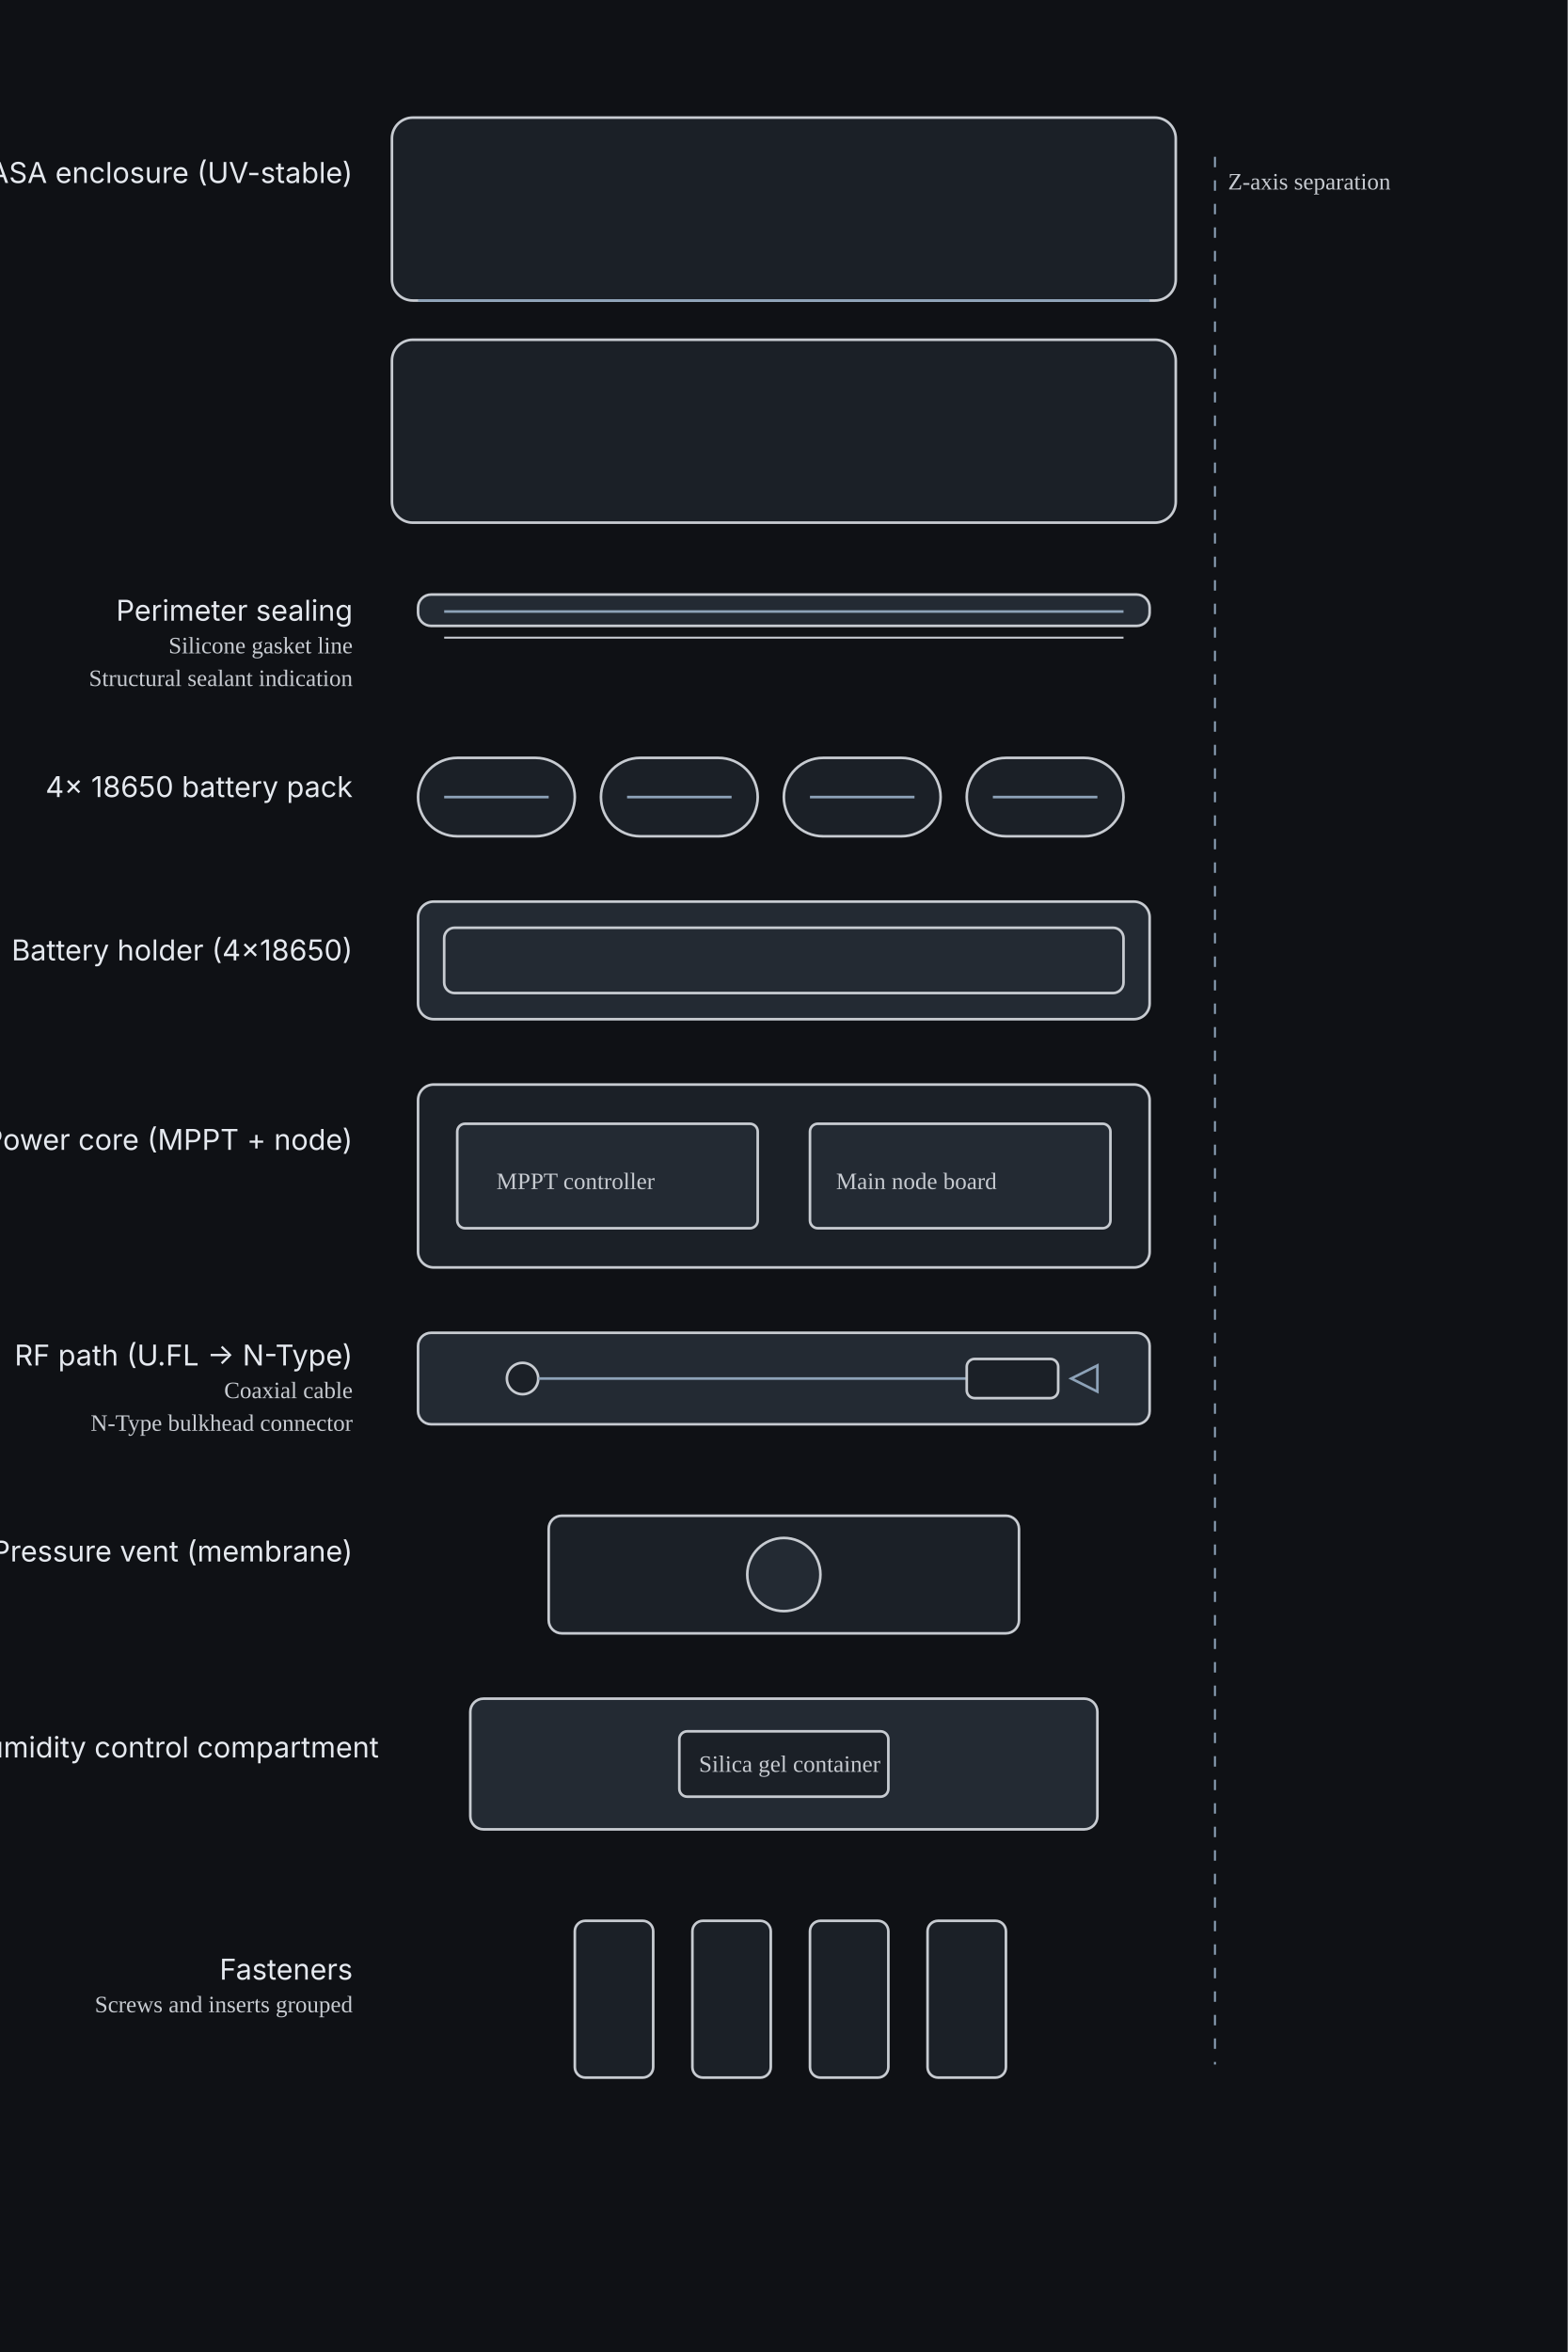
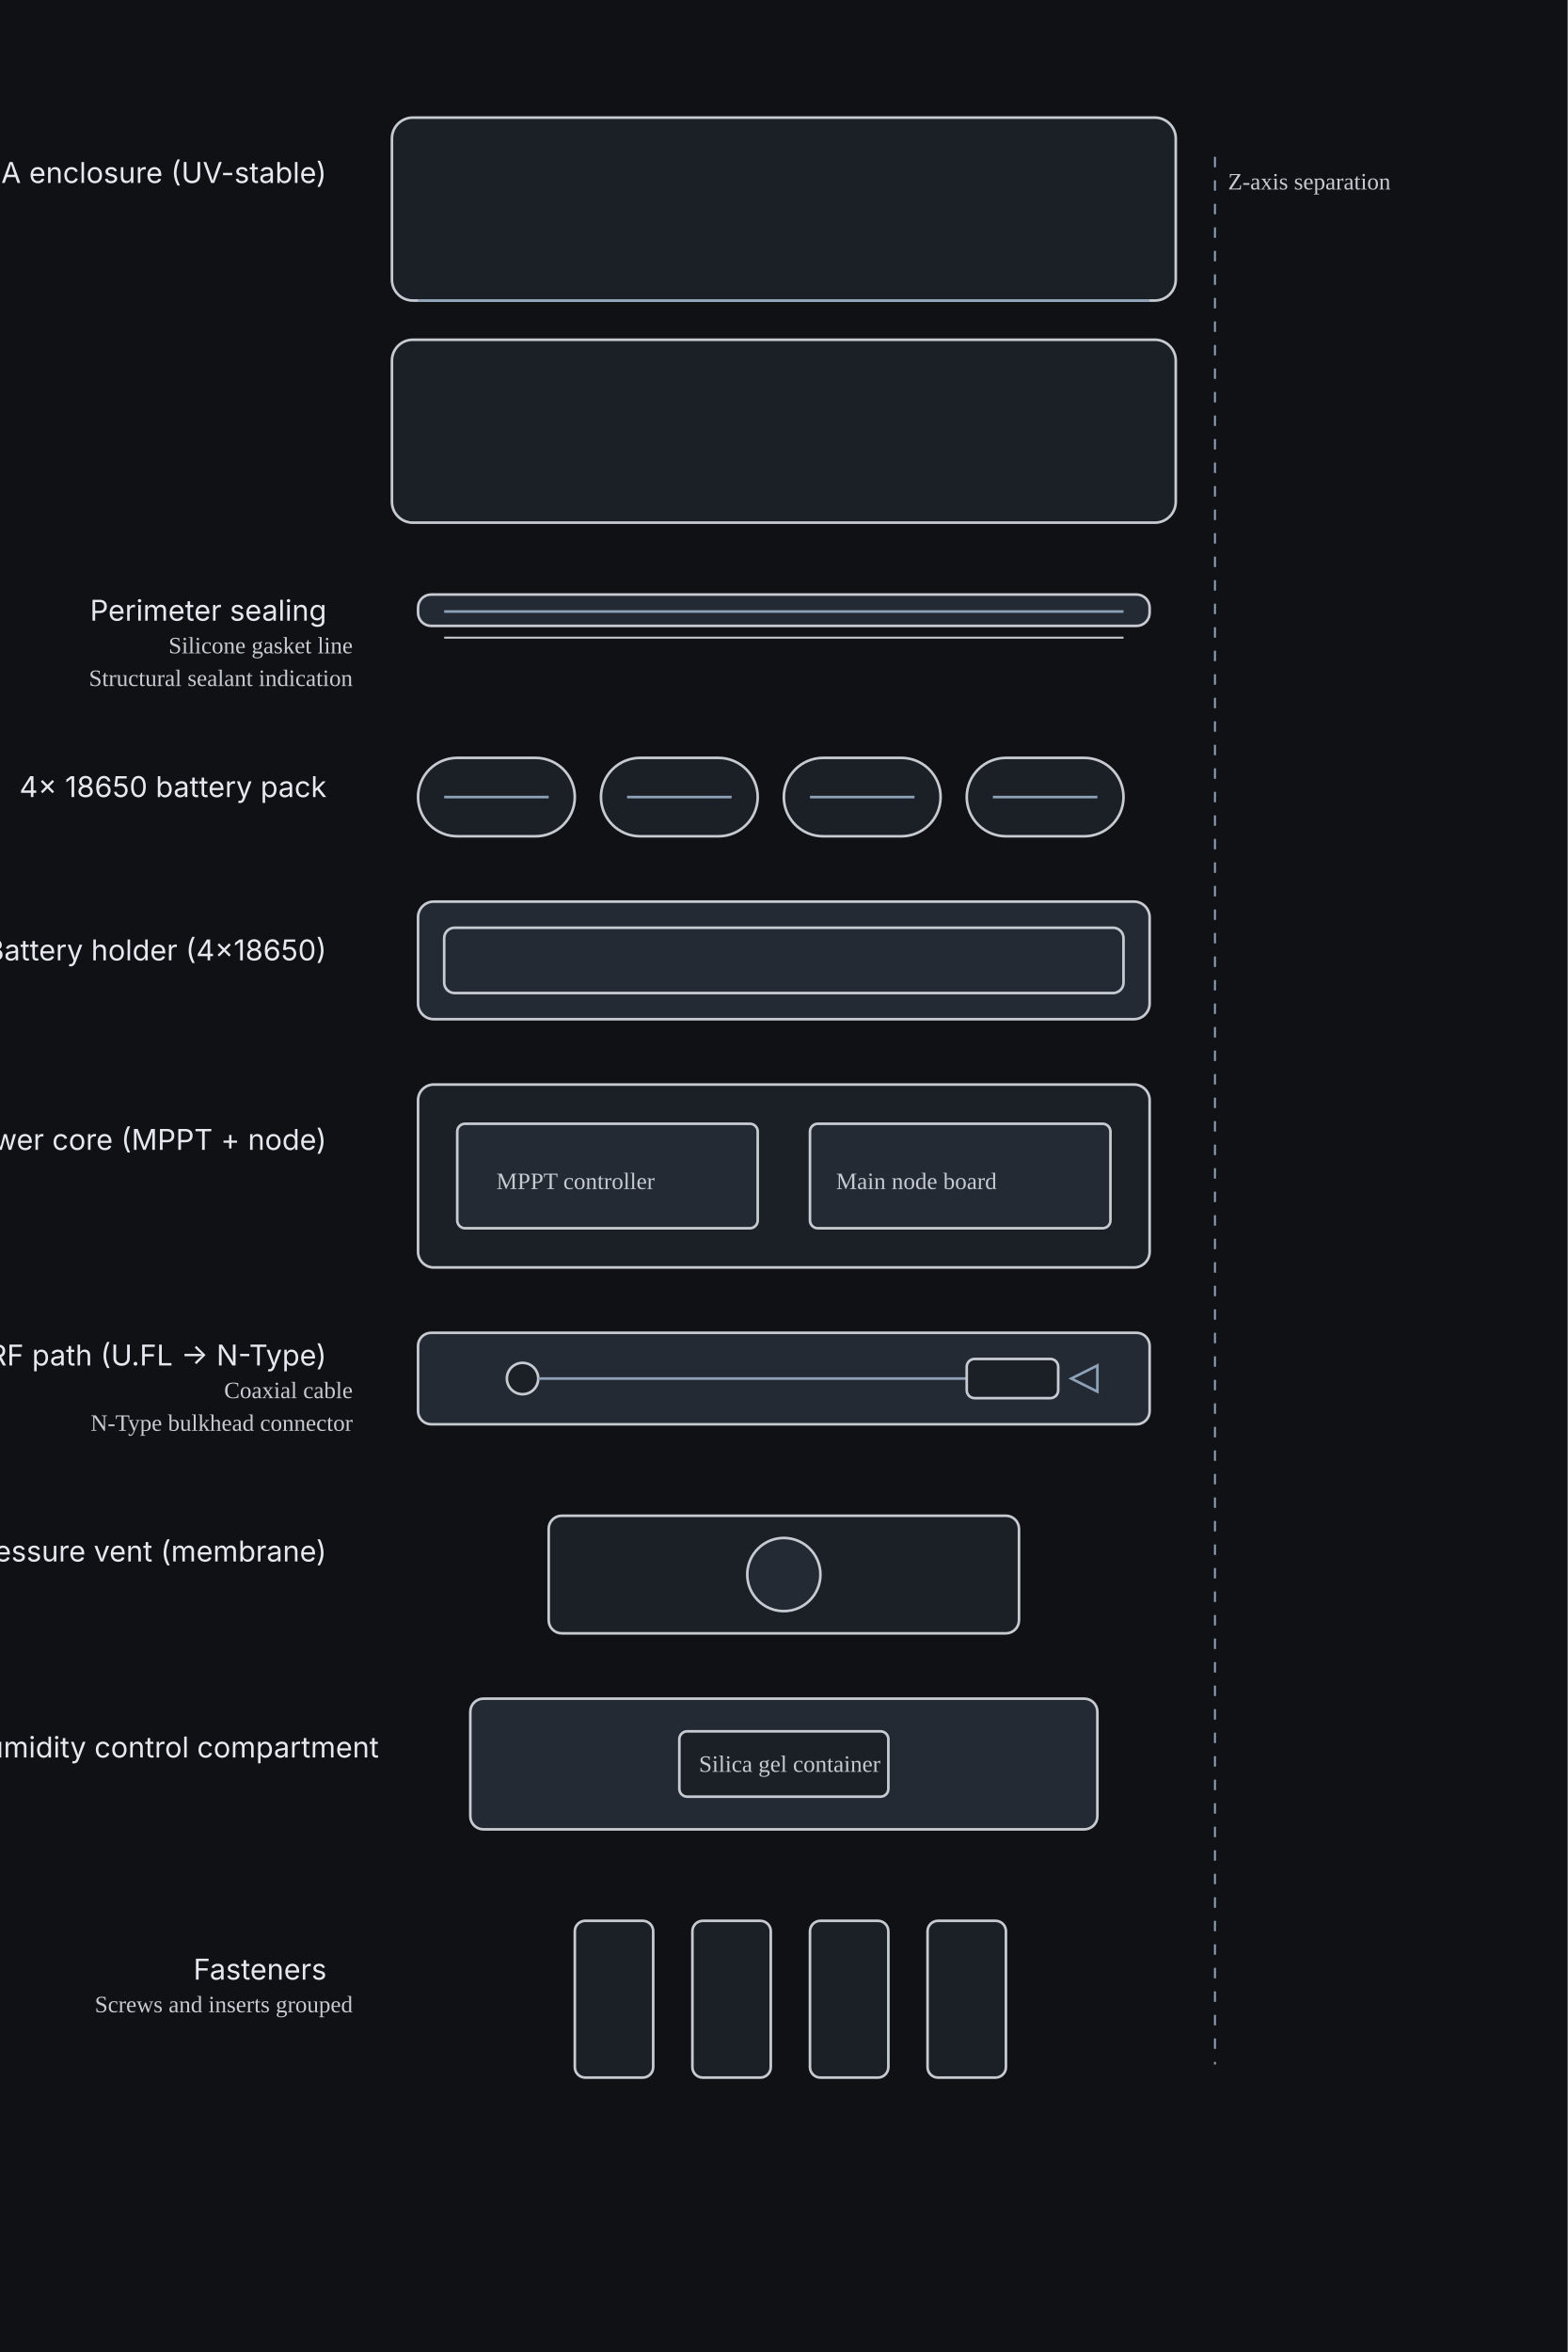
<svg xmlns="http://www.w3.org/2000/svg" width="1200" height="1800" viewBox="0 0 1200 1800">
  <defs>
    <style>
      .bg { fill: #0f1115; }
      .line { stroke: #c7cbd1; stroke-width: 2; fill: none; }
      .shape { fill: #1b2027; stroke: #c7cbd1; stroke-width: 2; }
      .shape-light { fill: #232a33; stroke: #c7cbd1; stroke-width: 2; }
      .accent { stroke: #8da2b8; stroke-width: 2; fill: none; }
      .label { fill: #e5e9ef; font-family: "Inter", "Segoe UI", Arial, sans-serif; font-size: 22px; }
      .small { font-size: 18px; fill: #c7cbd1; }
      .thin { stroke-width: 1.5; }
    </style>
  </defs>
  <rect class="bg" x="0" y="0" width="1200" height="1800" />
  <rect class="shape" x="300" y="90" width="600" height="140" rx="16" />
  <rect class="shape" x="300" y="260" width="600" height="140" rx="16" />
  <line class="accent" x1="320" y1="230" x2="880" y2="230" />
-   <text class="label" text-anchor="end" x="270" y="140">ASA enclosure (UV-stable)</text>
+   <text class="label" text-anchor="end" x="250" y="140">ASA enclosure (UV-stable)</text>
  <rect class="shape-light" x="320" y="455" width="560" height="24" rx="10" />
  <line class="accent" x1="340" y1="468" x2="860" y2="468" />
  <path class="line thin" d="M340 488 L860 488" />
-   <text class="label" text-anchor="end" x="270" y="475">Perimeter sealing</text>
+   <text class="label" text-anchor="end" x="250" y="475">Perimeter sealing</text>
  <text class="small" text-anchor="end" x="270" y="500">Silicone gasket line</text>
  <text class="small" text-anchor="end" x="270" y="525">Structural sealant indication</text>
  <g transform="translate(320,580)">
    <rect class="shape" x="0" y="0" width="120" height="60" rx="30" />
    <rect class="shape" x="140" y="0" width="120" height="60" rx="30" />
    <rect class="shape" x="280" y="0" width="120" height="60" rx="30" />
    <rect class="shape" x="420" y="0" width="120" height="60" rx="30" />
    <line class="accent" x1="20" y1="30" x2="100" y2="30" />
    <line class="accent" x1="160" y1="30" x2="240" y2="30" />
    <line class="accent" x1="300" y1="30" x2="380" y2="30" />
    <line class="accent" x1="440" y1="30" x2="520" y2="30" />
  </g>
-   <text class="label" text-anchor="end" x="270" y="610">4× 18650 battery pack</text>
+   <text class="label" text-anchor="end" x="250" y="610">4× 18650 battery pack</text>
  <rect class="shape-light" x="320" y="690" width="560" height="90" rx="12" />
  <rect class="line" x="340" y="710" width="520" height="50" rx="8" />
-   <text class="label" text-anchor="end" x="270" y="735">Battery holder (4×18650)</text>
+   <text class="label" text-anchor="end" x="250" y="735">Battery holder (4×18650)</text>
  <rect class="shape" x="320" y="830" width="560" height="140" rx="12" />
  <rect class="shape-light" x="350" y="860" width="230" height="80" rx="6" />
  <rect class="shape-light" x="620" y="860" width="230" height="80" rx="6" />
  <text class="small" x="380" y="910">MPPT controller</text>
  <text class="small" x="640" y="910">Main node board</text>
-   <text class="label" text-anchor="end" x="270" y="880">Power core (MPPT + node)</text>
+   <text class="label" text-anchor="end" x="250" y="880">Power core (MPPT + node)</text>
  <g transform="translate(320,1020)">
    <rect class="shape-light" x="0" y="0" width="560" height="70" rx="10" />
    <circle class="shape" cx="80" cy="35" r="12" />
    <line class="accent" x1="92" y1="35" x2="420" y2="35" />
    <rect class="shape" x="420" y="20" width="70" height="30" rx="6" />
    <polygon class="accent" points="500,35 520,25 520,45" />
  </g>
-   <text class="label" text-anchor="end" x="270" y="1045">RF path (U.FL → N-Type)</text>
+   <text class="label" text-anchor="end" x="250" y="1045">RF path (U.FL → N-Type)</text>
  <text class="small" text-anchor="end" x="270" y="1070">Coaxial cable</text>
  <text class="small" text-anchor="end" x="270" y="1095">N-Type bulkhead connector</text>
  <rect class="shape" x="420" y="1160" width="360" height="90" rx="10" />
  <circle class="shape-light" cx="600" cy="1205" r="28" />
-   <text class="label" text-anchor="end" x="270" y="1195">Pressure vent (membrane)</text>
+   <text class="label" text-anchor="end" x="250" y="1195">Pressure vent (membrane)</text>
  <rect class="shape-light" x="360" y="1300" width="480" height="100" rx="10" />
  <rect class="shape" x="520" y="1325" width="160" height="50" rx="6" />
  <text class="small" x="535" y="1356">Silica gel container</text>
  <text class="label" text-anchor="end" x="290" y="1345">Humidity control compartment</text>
  <g transform="translate(440,1470)">
    <rect class="shape" x="0" y="0" width="60" height="120" rx="8" />
    <rect class="shape" x="90" y="0" width="60" height="120" rx="8" />
    <rect class="shape" x="180" y="0" width="60" height="120" rx="8" />
    <rect class="shape" x="270" y="0" width="60" height="120" rx="8" />
  </g>
-   <text class="label" text-anchor="end" x="270" y="1515">Fasteners</text>
+   <text class="label" text-anchor="end" x="250" y="1515">Fasteners</text>
  <text class="small" text-anchor="end" x="270" y="1540">Screws and inserts grouped</text>
  <text class="small" x="940" y="145">Z-axis separation</text>
  <line class="accent thin" x1="930" y1="120" x2="930" y2="1580" stroke-dasharray="8 10" />
</svg>
